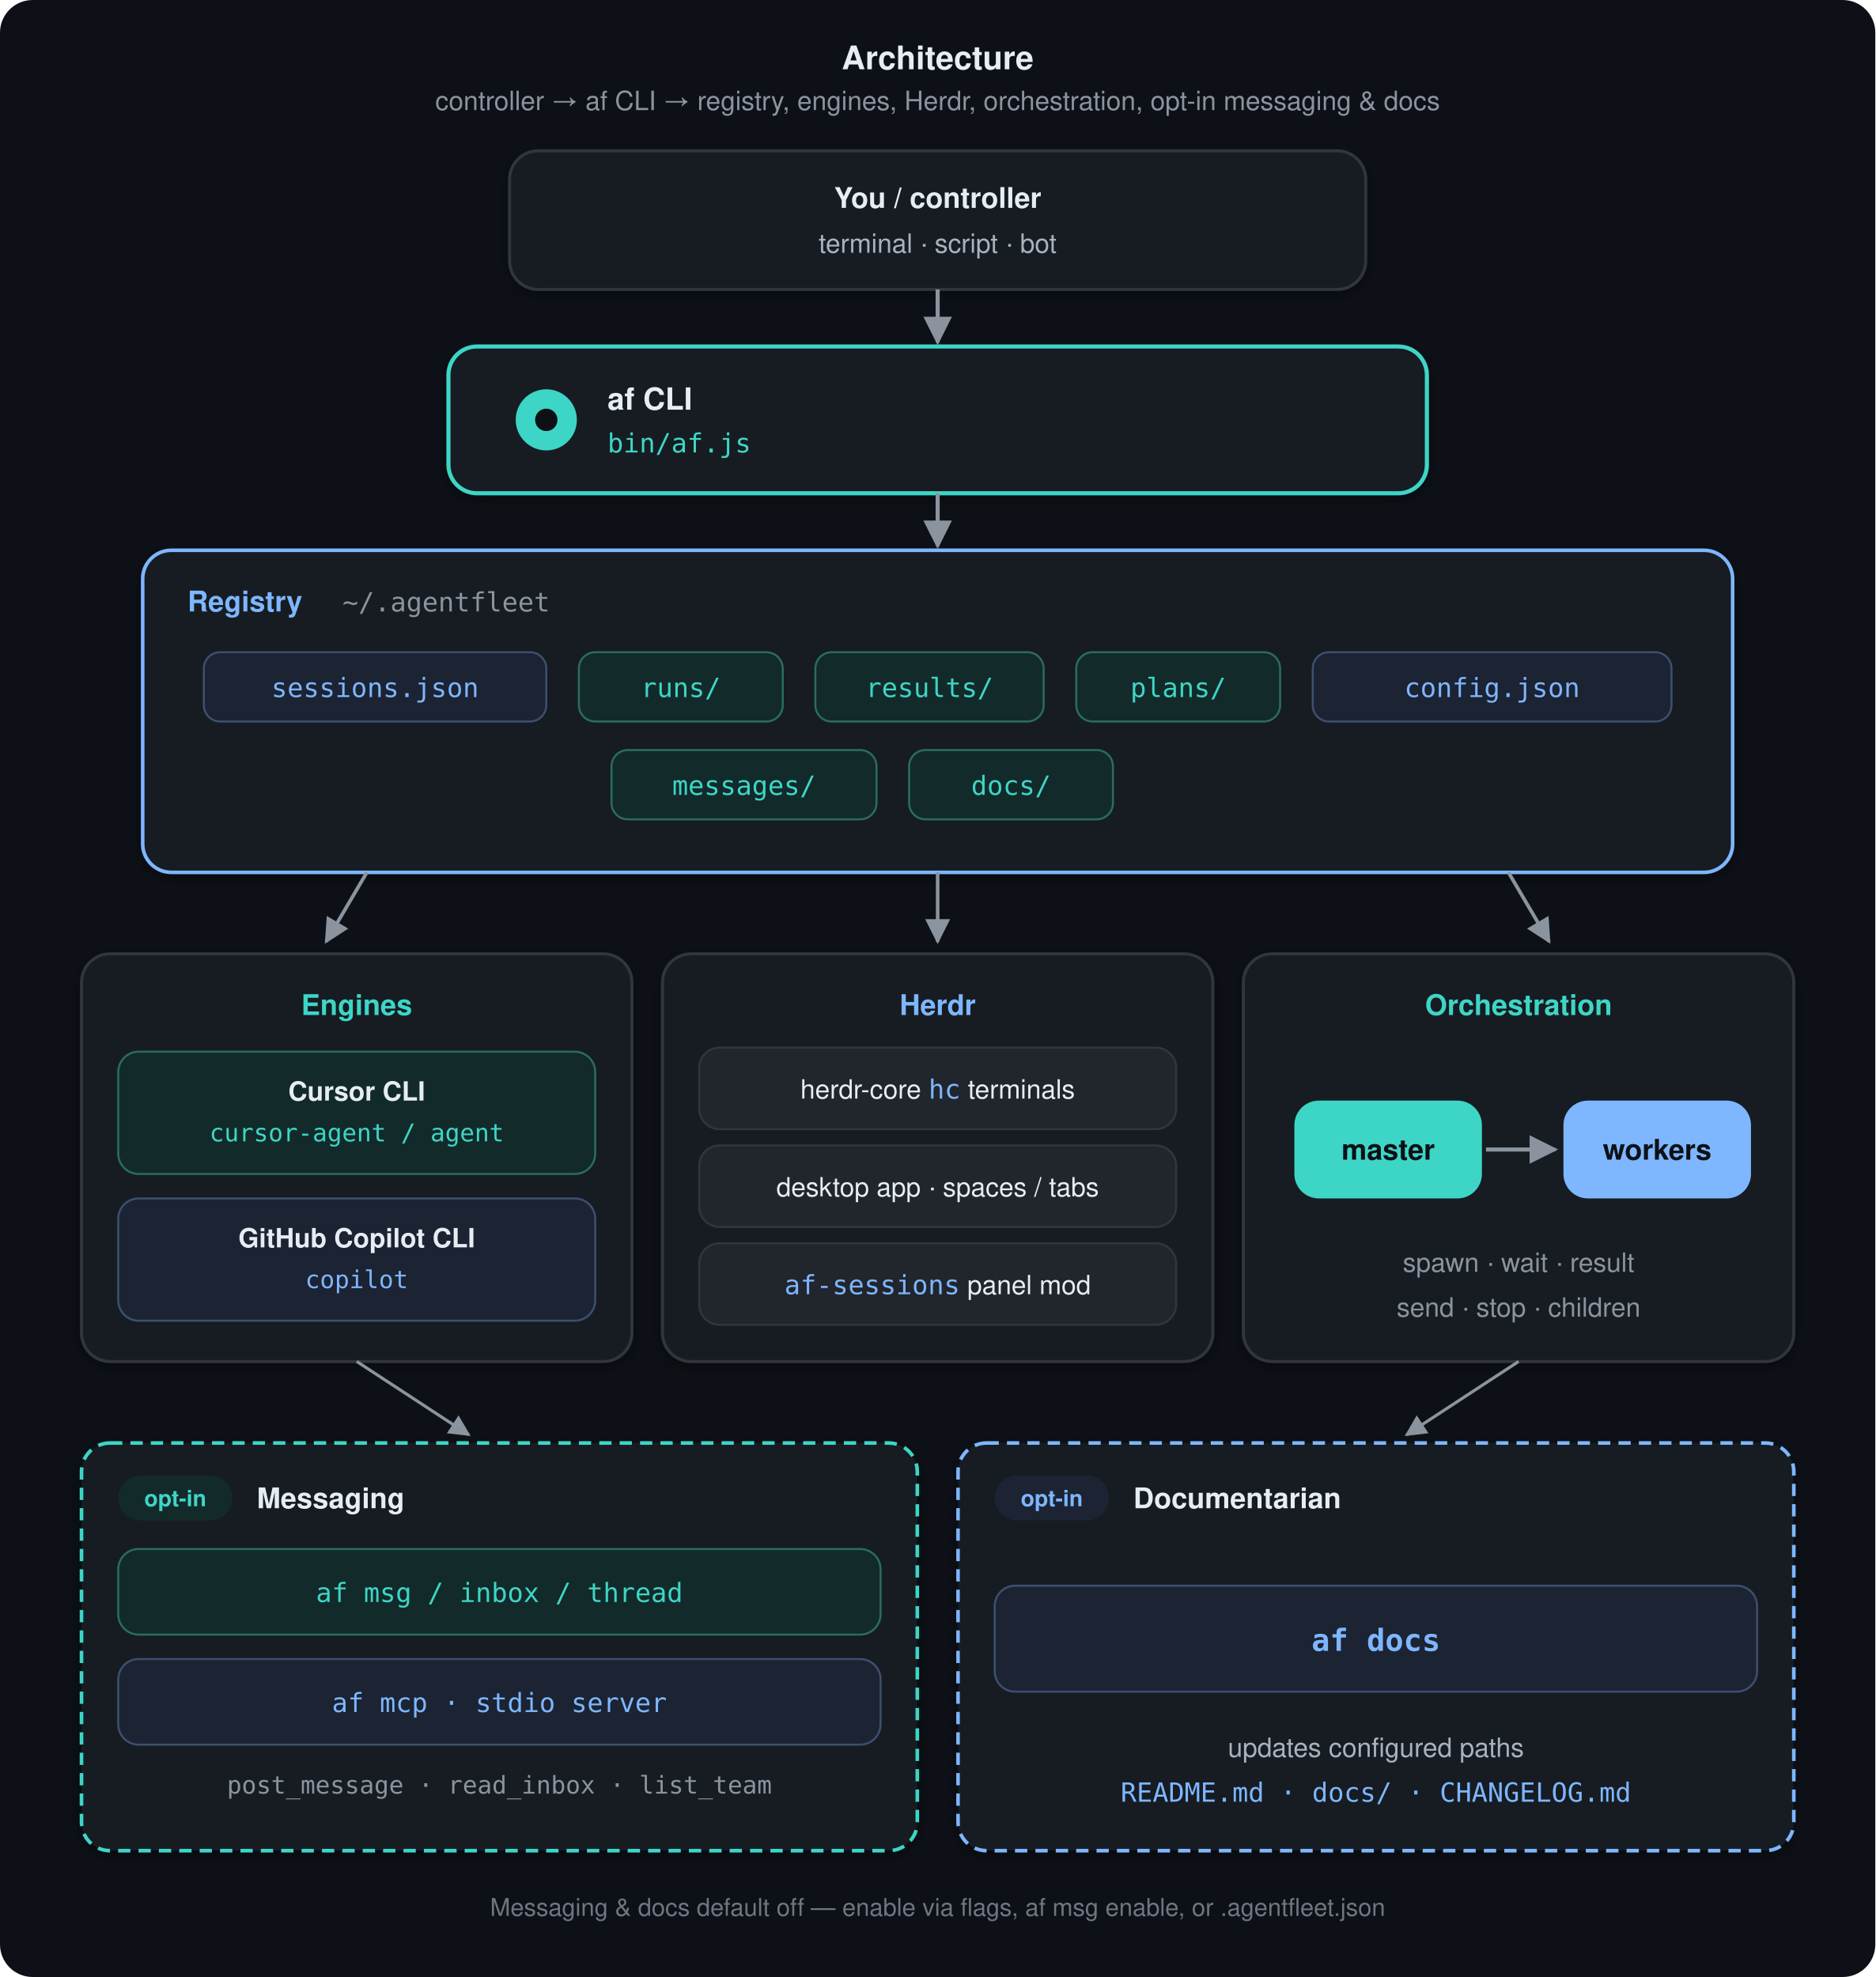
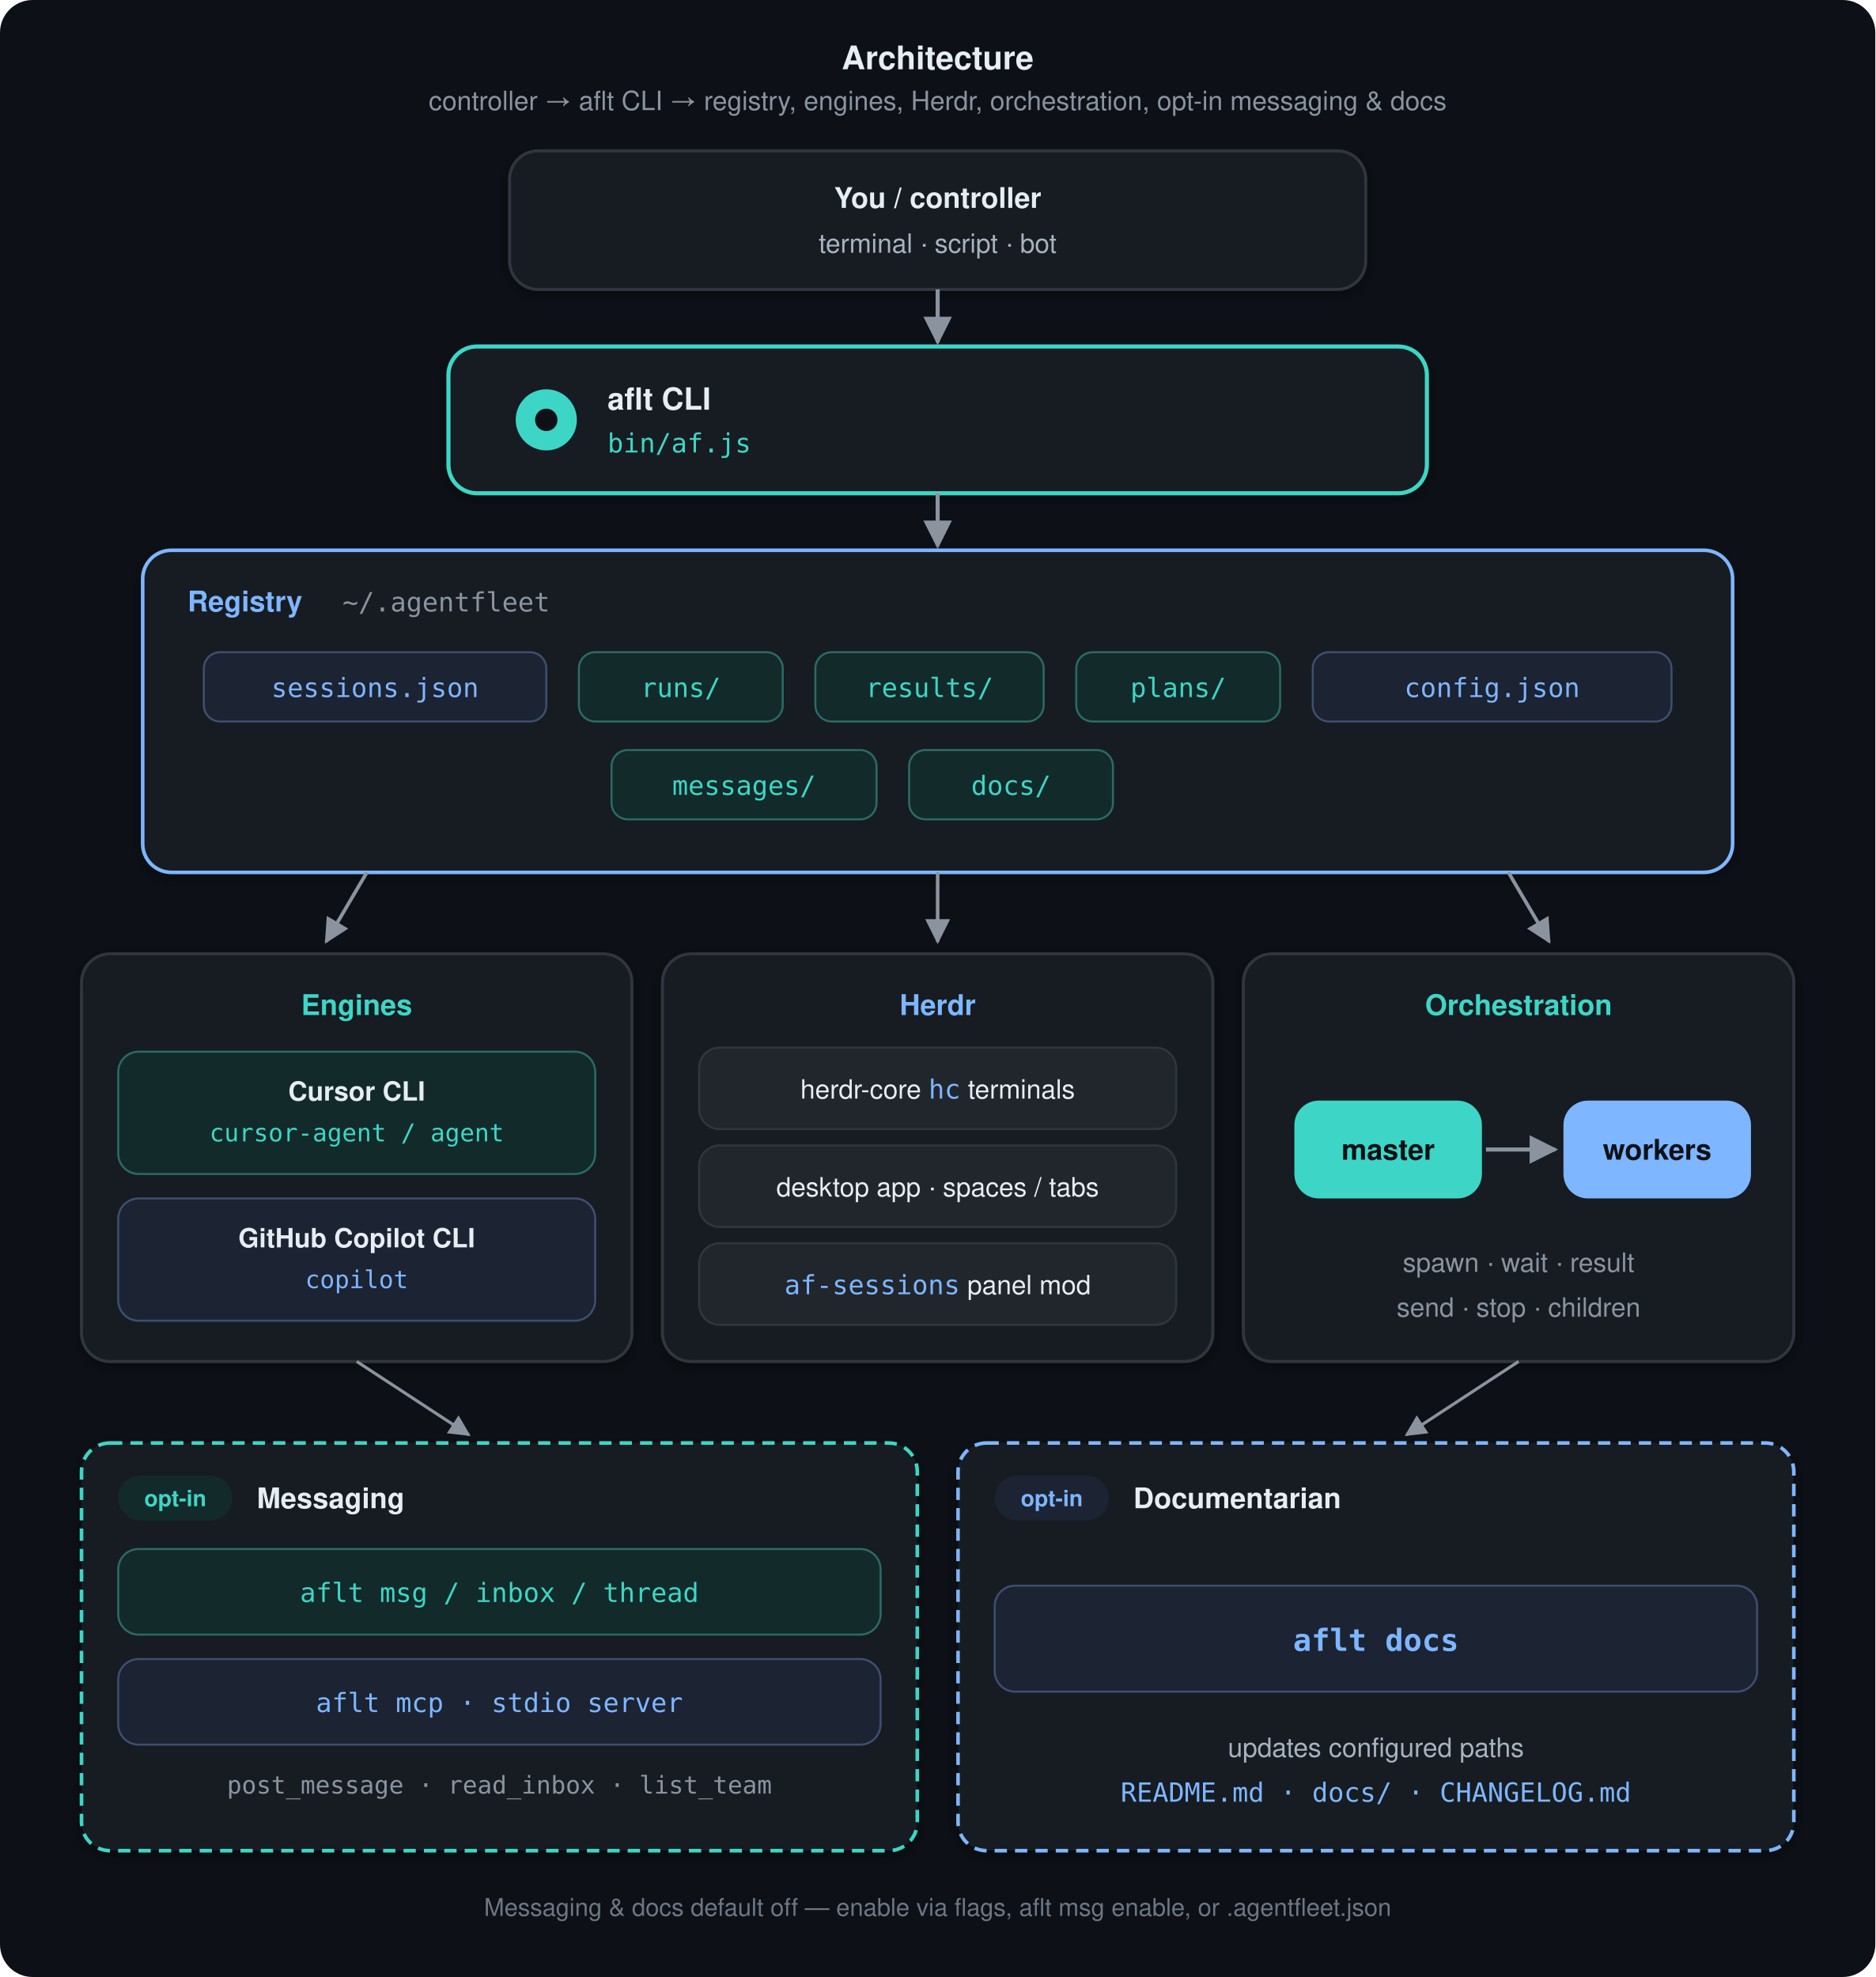
- <svg xmlns="http://www.w3.org/2000/svg" viewBox="0 0 920 970" width="920" height="970" role="img" aria-label="af architecture">
+ <svg xmlns="http://www.w3.org/2000/svg" viewBox="0 0 920 970" width="920" height="970" role="img" aria-label="aflt architecture">
  <defs>
    <filter id="sh-d" x="-3%" y="-3%" width="106%" height="112%">
      <feDropShadow dx="0" dy="2" stdDeviation="3" flood-color="#000000" flood-opacity="0.45" />
    </filter>
    <marker id="arr-d" viewBox="0 0 10 10" refX="9" refY="5" markerWidth="7" markerHeight="7" orient="auto-start-reverse">
      <path d="M0 0 L10 5 L0 10 z" fill="#8B949E" />
    </marker>
  </defs>
  <rect width="920" height="970" rx="16" fill="#0D1117" />
  <text x="460" y="34" text-anchor="middle" font-family="-apple-system, BlinkMacSystemFont, 'Segoe UI', Helvetica, Arial, sans-serif" font-size="16" font-weight="700" fill="#E6EDF3">Architecture</text>
-   <text x="460" y="54" text-anchor="middle" font-family="-apple-system, BlinkMacSystemFont, 'Segoe UI', Helvetica, Arial, sans-serif" font-size="13" fill="#8B949E">controller → af CLI → registry, engines, Herdr, orchestration, opt-in messaging &amp; docs</text>
+   <text x="460" y="54" text-anchor="middle" font-family="-apple-system, BlinkMacSystemFont, 'Segoe UI', Helvetica, Arial, sans-serif" font-size="13" fill="#8B949E">controller → aflt CLI → registry, engines, Herdr, orchestration, opt-in messaging &amp; docs</text>
  <g filter="url(#sh-d)">
    <rect x="250" y="74" width="420" height="68" rx="14" fill="#161B22" stroke="#30363D" stroke-width="1.5" />
  </g>
  <text x="460" y="102" text-anchor="middle" font-family="-apple-system, BlinkMacSystemFont, 'Segoe UI', Helvetica, Arial, sans-serif" font-size="14" font-weight="700" fill="#E6EDF3">You / controller</text>
  <text x="460" y="124" text-anchor="middle" font-family="-apple-system, BlinkMacSystemFont, 'Segoe UI', Helvetica, Arial, sans-serif" font-size="13" fill="#A8B3BF">terminal · script · bot</text>
  <line x1="460" y1="142" x2="460" y2="168" stroke="#8B949E" stroke-width="2" marker-end="url(#arr-d)" />
  <g filter="url(#sh-d)">
    <rect x="220" y="170" width="480" height="72" rx="14" fill="#161B22" stroke="#3DD6C6" stroke-width="2" />
  </g>
  <circle cx="268" cy="206" r="15" fill="#3DD6C6" />
  <circle cx="268" cy="206" r="5.5" fill="#0D1117" />
-   <text x="298" y="201" font-family="-apple-system, BlinkMacSystemFont, 'Segoe UI', Helvetica, Arial, sans-serif" font-size="15" font-weight="700" fill="#E6EDF3">af CLI</text>
+   <text x="298" y="201" font-family="-apple-system, BlinkMacSystemFont, 'Segoe UI', Helvetica, Arial, sans-serif" font-size="15" font-weight="700" fill="#E6EDF3">aflt CLI</text>
  <text x="298" y="222" font-family="ui-monospace, SFMono-Regular, Menlo, Consolas, monospace" font-size="13" fill="#3DD6C6">bin/af.js</text>
  <line x1="460" y1="242" x2="460" y2="268" stroke="#8B949E" stroke-width="2" marker-end="url(#arr-d)" />
  <g filter="url(#sh-d)">
    <rect x="70" y="270" width="780" height="158" rx="14" fill="#161B22" stroke="#7EB6FF" stroke-width="1.75" />
  </g>
  <text x="92" y="300" font-family="-apple-system, BlinkMacSystemFont, 'Segoe UI', Helvetica, Arial, sans-serif" font-size="14" font-weight="700" fill="#7EB6FF">Registry</text>
  <text x="168" y="300" font-family="ui-monospace, SFMono-Regular, Menlo, Consolas, monospace" font-size="13" fill="#8B949E">~/.agentfleet</text>
  <g font-family="ui-monospace, SFMono-Regular, Menlo, Consolas, monospace" font-size="13">
    <rect x="100" y="320" width="168" height="34" rx="8" fill="#1C2333" stroke="#3D4F6F" />
    <text x="184" y="342" text-anchor="middle" fill="#7EB6FF">sessions.json</text>
    <rect x="284" y="320" width="100" height="34" rx="8" fill="#132A2A" stroke="#2A6B63" />
    <text x="334" y="342" text-anchor="middle" fill="#3DD6C6">runs/</text>
    <rect x="400" y="320" width="112" height="34" rx="8" fill="#132A2A" stroke="#2A6B63" />
    <text x="456" y="342" text-anchor="middle" fill="#3DD6C6">results/</text>
    <rect x="528" y="320" width="100" height="34" rx="8" fill="#132A2A" stroke="#2A6B63" />
    <text x="578" y="342" text-anchor="middle" fill="#3DD6C6">plans/</text>
    <rect x="644" y="320" width="176" height="34" rx="8" fill="#1C2333" stroke="#3D4F6F" />
    <text x="732" y="342" text-anchor="middle" fill="#7EB6FF">config.json</text>
    <rect x="300" y="368" width="130" height="34" rx="8" fill="#132A2A" stroke="#2A6B63" />
    <text x="365" y="390" text-anchor="middle" fill="#3DD6C6">messages/</text>
    <rect x="446" y="368" width="100" height="34" rx="8" fill="#132A2A" stroke="#2A6B63" />
    <text x="496" y="390" text-anchor="middle" fill="#3DD6C6">docs/</text>
  </g>
  <line x1="180" y1="428" x2="160" y2="462" stroke="#8B949E" stroke-width="1.75" marker-end="url(#arr-d)" />
  <line x1="460" y1="428" x2="460" y2="462" stroke="#8B949E" stroke-width="1.75" marker-end="url(#arr-d)" />
  <line x1="740" y1="428" x2="760" y2="462" stroke="#8B949E" stroke-width="1.75" marker-end="url(#arr-d)" />
  <g filter="url(#sh-d)">
    <rect x="40" y="468" width="270" height="200" rx="14" fill="#161B22" stroke="#30363D" stroke-width="1.5" />
  </g>
  <text x="175" y="498" text-anchor="middle" font-family="-apple-system, BlinkMacSystemFont, 'Segoe UI', Helvetica, Arial, sans-serif" font-size="14" font-weight="700" fill="#3DD6C6">Engines</text>
  <rect x="58" y="516" width="234" height="60" rx="10" fill="#132A2A" stroke="#2A6B63" />
  <text x="175" y="540" text-anchor="middle" font-family="-apple-system, BlinkMacSystemFont, 'Segoe UI', Helvetica, Arial, sans-serif" font-size="13" font-weight="600" fill="#E6EDF3">Cursor CLI</text>
  <text x="175" y="560" text-anchor="middle" font-family="ui-monospace, SFMono-Regular, Menlo, Consolas, monospace" font-size="12" fill="#3DD6C6">cursor-agent / agent</text>
  <rect x="58" y="588" width="234" height="60" rx="10" fill="#1C2333" stroke="#3D4F6F" />
  <text x="175" y="612" text-anchor="middle" font-family="-apple-system, BlinkMacSystemFont, 'Segoe UI', Helvetica, Arial, sans-serif" font-size="13" font-weight="600" fill="#E6EDF3">GitHub Copilot CLI</text>
  <text x="175" y="632" text-anchor="middle" font-family="ui-monospace, SFMono-Regular, Menlo, Consolas, monospace" font-size="12" fill="#7EB6FF">copilot</text>
  <g filter="url(#sh-d)">
    <rect x="325" y="468" width="270" height="200" rx="14" fill="#161B22" stroke="#30363D" stroke-width="1.5" />
  </g>
  <text x="460" y="498" text-anchor="middle" font-family="-apple-system, BlinkMacSystemFont, 'Segoe UI', Helvetica, Arial, sans-serif" font-size="14" font-weight="700" fill="#7EB6FF">Herdr</text>
  <rect x="343" y="514" width="234" height="40" rx="10" fill="#21262D" stroke="#30363D" />
  <text x="460" y="539" text-anchor="middle" font-family="-apple-system, BlinkMacSystemFont, 'Segoe UI', Helvetica, Arial, sans-serif" font-size="13" fill="#E6EDF3">herdr-core <tspan font-family="ui-monospace, SFMono-Regular, Menlo, Consolas, monospace" fill="#7EB6FF">hc</tspan> terminals</text>
  <rect x="343" y="562" width="234" height="40" rx="10" fill="#21262D" stroke="#30363D" />
  <text x="460" y="587" text-anchor="middle" font-family="-apple-system, BlinkMacSystemFont, 'Segoe UI', Helvetica, Arial, sans-serif" font-size="13" fill="#E6EDF3">desktop app · spaces / tabs</text>
  <rect x="343" y="610" width="234" height="40" rx="10" fill="#21262D" stroke="#30363D" />
  <text x="460" y="635" text-anchor="middle" font-family="-apple-system, BlinkMacSystemFont, 'Segoe UI', Helvetica, Arial, sans-serif" font-size="13" fill="#E6EDF3">
    <tspan font-family="ui-monospace, SFMono-Regular, Menlo, Consolas, monospace" fill="#7EB6FF">af-sessions</tspan> panel mod</text>
  <g filter="url(#sh-d)">
    <rect x="610" y="468" width="270" height="200" rx="14" fill="#161B22" stroke="#30363D" stroke-width="1.5" />
  </g>
  <text x="745" y="498" text-anchor="middle" font-family="-apple-system, BlinkMacSystemFont, 'Segoe UI', Helvetica, Arial, sans-serif" font-size="14" font-weight="700" fill="#3DD6C6">Orchestration</text>
  <rect x="635" y="540" width="92" height="48" rx="12" fill="#3DD6C6" />
  <text x="681" y="569" text-anchor="middle" font-family="-apple-system, BlinkMacSystemFont, 'Segoe UI', Helvetica, Arial, sans-serif" font-size="14" font-weight="700" fill="#0D1117">master</text>
  <line x1="729" y1="564" x2="763" y2="564" stroke="#8B949E" stroke-width="2" marker-end="url(#arr-d)" />
  <rect x="767" y="540" width="92" height="48" rx="12" fill="#7EB6FF" />
  <text x="813" y="569" text-anchor="middle" font-family="-apple-system, BlinkMacSystemFont, 'Segoe UI', Helvetica, Arial, sans-serif" font-size="14" font-weight="700" fill="#0D1117">workers</text>
  <text x="745" y="624" text-anchor="middle" font-family="-apple-system, BlinkMacSystemFont, 'Segoe UI', Helvetica, Arial, sans-serif" font-size="13" fill="#8B949E">spawn · wait · result</text>
  <text x="745" y="646" text-anchor="middle" font-family="-apple-system, BlinkMacSystemFont, 'Segoe UI', Helvetica, Arial, sans-serif" font-size="13" fill="#8B949E">send · stop · children</text>
  <line x1="175" y1="668" x2="230" y2="704" stroke="#8B949E" stroke-width="1.5" marker-end="url(#arr-d)" />
  <line x1="745" y1="668" x2="690" y2="704" stroke="#8B949E" stroke-width="1.5" marker-end="url(#arr-d)" />
  <g filter="url(#sh-d)">
    <rect x="40" y="708" width="410" height="200" rx="14" fill="#161B22" stroke="#3DD6C6" stroke-width="1.75" stroke-dasharray="6 4" />
  </g>
  <rect x="58" y="724" width="56" height="22" rx="11" fill="#132A2A" />
  <text x="86" y="739" text-anchor="middle" font-family="-apple-system, BlinkMacSystemFont, 'Segoe UI', Helvetica, Arial, sans-serif" font-size="11" font-weight="700" fill="#3DD6C6">opt-in</text>
  <text x="126" y="740" font-family="-apple-system, BlinkMacSystemFont, 'Segoe UI', Helvetica, Arial, sans-serif" font-size="14" font-weight="700" fill="#E6EDF3">Messaging</text>
  <rect x="58" y="760" width="374" height="42" rx="10" fill="#132A2A" stroke="#2A6B63" />
-   <text x="245" y="786" text-anchor="middle" font-family="ui-monospace, SFMono-Regular, Menlo, Consolas, monospace" font-size="13" fill="#3DD6C6">af msg / inbox / thread</text>
+   <text x="245" y="786" text-anchor="middle" font-family="ui-monospace, SFMono-Regular, Menlo, Consolas, monospace" font-size="13" fill="#3DD6C6">aflt msg / inbox / thread</text>
  <rect x="58" y="814" width="374" height="42" rx="10" fill="#1C2333" stroke="#3D4F6F" />
-   <text x="245" y="840" text-anchor="middle" font-family="ui-monospace, SFMono-Regular, Menlo, Consolas, monospace" font-size="13" fill="#7EB6FF">af mcp  ·  stdio server</text>
+   <text x="245" y="840" text-anchor="middle" font-family="ui-monospace, SFMono-Regular, Menlo, Consolas, monospace" font-size="13" fill="#7EB6FF">aflt mcp  ·  stdio server</text>
  <text x="245" y="880" text-anchor="middle" font-family="ui-monospace, SFMono-Regular, Menlo, Consolas, monospace" font-size="12" fill="#8B949E">post_message · read_inbox · list_team</text>
  <g filter="url(#sh-d)">
    <rect x="470" y="708" width="410" height="200" rx="14" fill="#161B22" stroke="#7EB6FF" stroke-width="1.75" stroke-dasharray="6 4" />
  </g>
  <rect x="488" y="724" width="56" height="22" rx="11" fill="#1C2333" />
  <text x="516" y="739" text-anchor="middle" font-family="-apple-system, BlinkMacSystemFont, 'Segoe UI', Helvetica, Arial, sans-serif" font-size="11" font-weight="700" fill="#7EB6FF">opt-in</text>
  <text x="556" y="740" font-family="-apple-system, BlinkMacSystemFont, 'Segoe UI', Helvetica, Arial, sans-serif" font-size="14" font-weight="700" fill="#E6EDF3">Documentarian</text>
  <rect x="488" y="778" width="374" height="52" rx="10" fill="#1C2333" stroke="#3D4F6F" />
-   <text x="675" y="810" text-anchor="middle" font-family="ui-monospace, SFMono-Regular, Menlo, Consolas, monospace" font-size="15" font-weight="600" fill="#7EB6FF">af docs</text>
+   <text x="675" y="810" text-anchor="middle" font-family="ui-monospace, SFMono-Regular, Menlo, Consolas, monospace" font-size="15" font-weight="600" fill="#7EB6FF">aflt docs</text>
  <text x="675" y="862" text-anchor="middle" font-family="-apple-system, BlinkMacSystemFont, 'Segoe UI', Helvetica, Arial, sans-serif" font-size="13" fill="#A8B3BF">updates configured paths</text>
  <text x="675" y="884" text-anchor="middle" font-family="ui-monospace, SFMono-Regular, Menlo, Consolas, monospace" font-size="13" fill="#7EB6FF">README.md · docs/ · CHANGELOG.md</text>
-   <text x="460" y="940" text-anchor="middle" font-family="-apple-system, BlinkMacSystemFont, 'Segoe UI', Helvetica, Arial, sans-serif" font-size="12" fill="#6E7681">Messaging &amp; docs default off — enable via flags, af msg enable, or .agentfleet.json</text>
+   <text x="460" y="940" text-anchor="middle" font-family="-apple-system, BlinkMacSystemFont, 'Segoe UI', Helvetica, Arial, sans-serif" font-size="12" fill="#6E7681">Messaging &amp; docs default off — enable via flags, aflt msg enable, or .agentfleet.json</text>
</svg>
